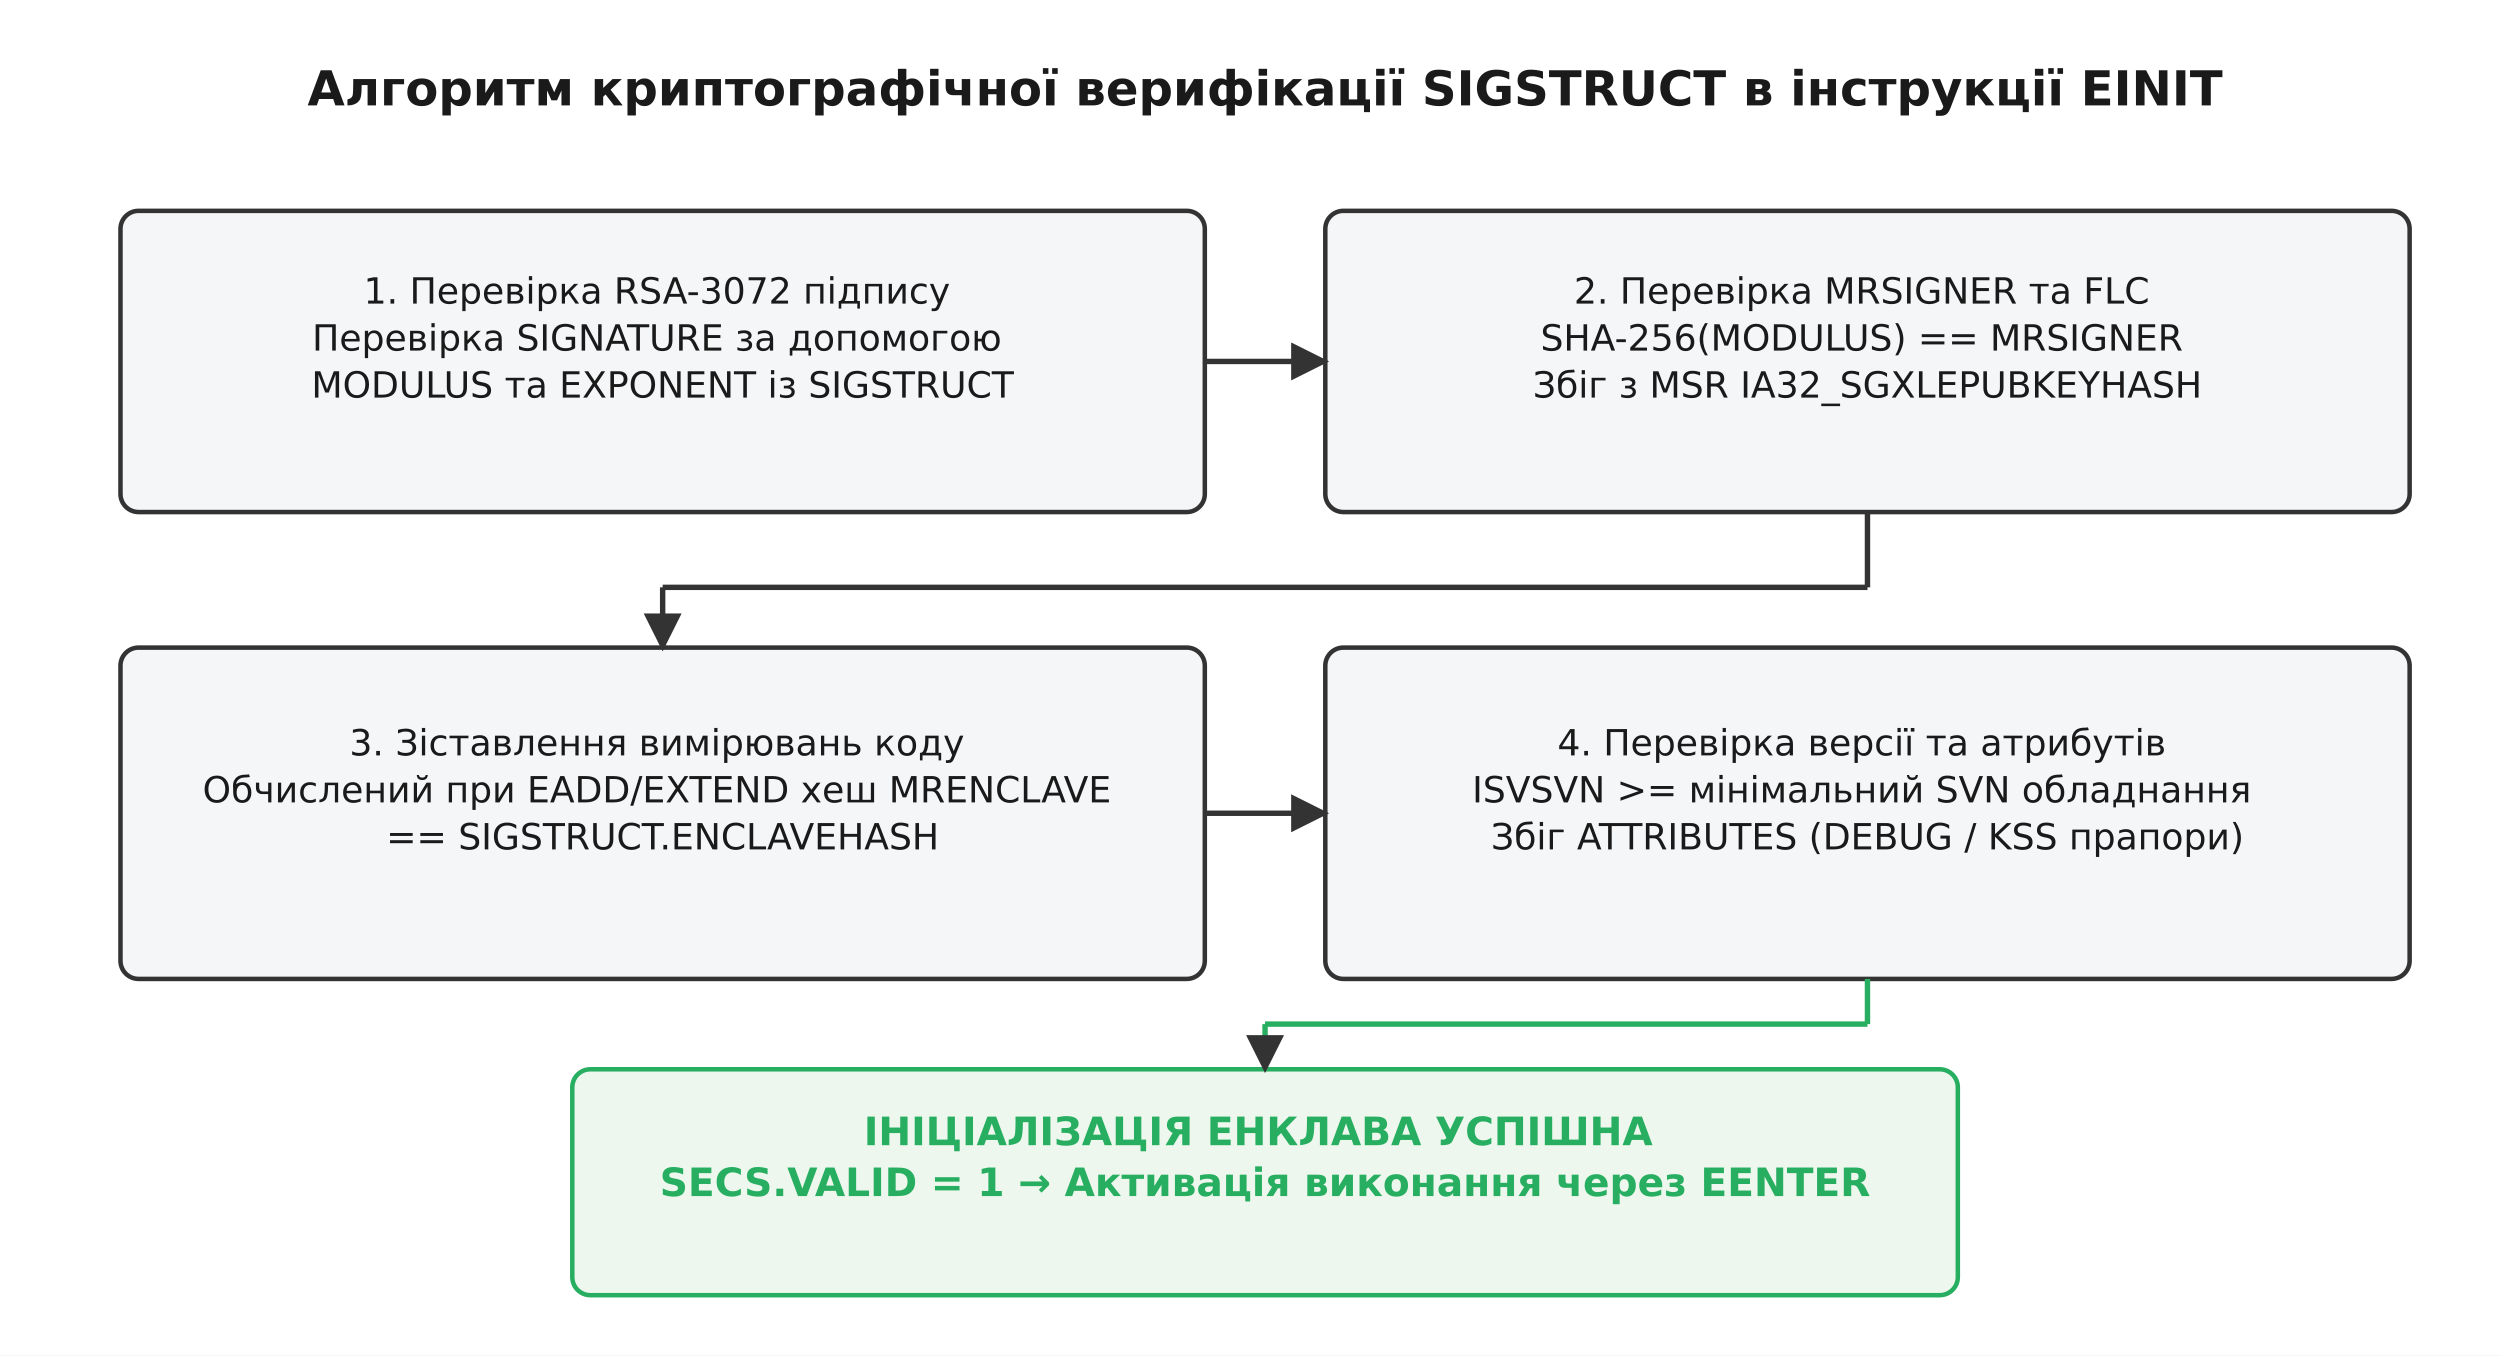
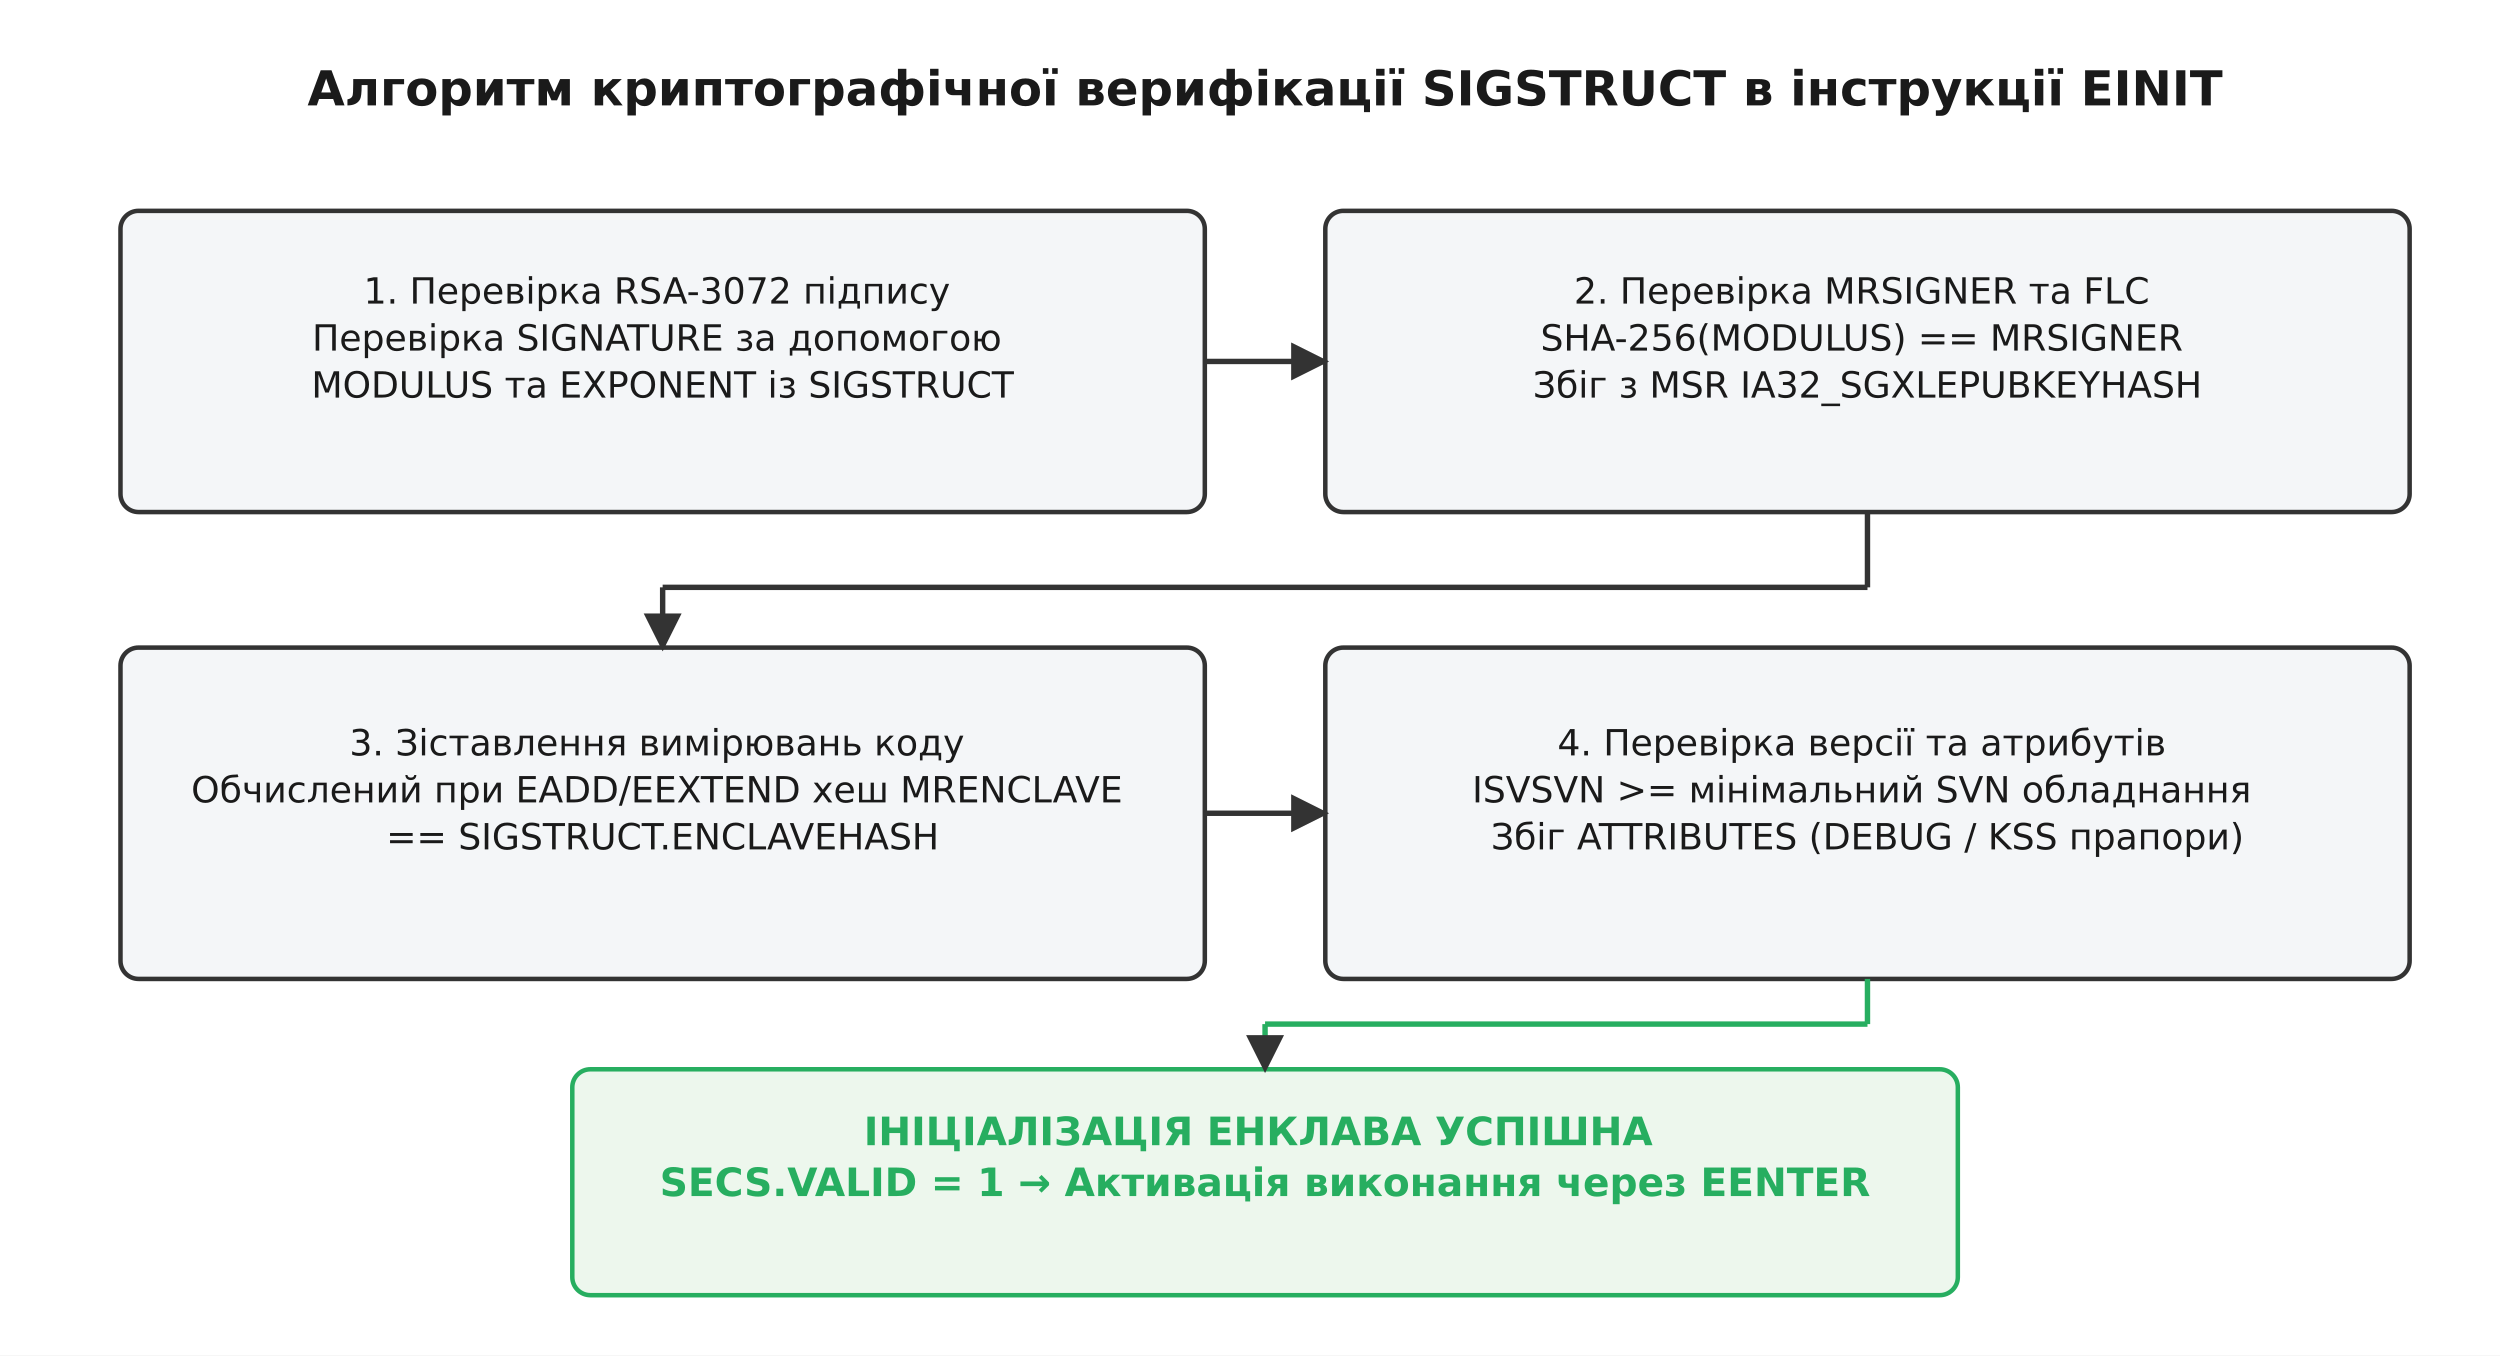
<svg xmlns="http://www.w3.org/2000/svg" viewBox="-10 -10 830 450" font-family="'Segoe UI', 'DejaVu Sans', Arial, sans-serif">
  <rect x="-10" y="-10" width="830" height="450" fill="#ffffff" />
  <defs>
    <marker id="arrow" viewBox="0 0 10 10" refX="9" refY="5" markerWidth="7" markerHeight="7" orient="auto-start-reverse">
      <path d="M0 0 L10 5 L0 10 z" fill="#333333" />
    </marker>
  </defs>
  <text x="410.0" y="25.0" font-family="'Segoe UI', 'DejaVu Sans', Arial, sans-serif" font-size="16" fill="#1a1a1a" text-anchor="middle" font-weight="700">Алгоритм криптографічної верифікації SIGSTRUCT в інструкції EINIT</text>
  <rect x="30.0" y="60.0" width="360.0" height="100.0" rx="6" fill="#f4f6f8" stroke="#333333" stroke-width="1.5" />
  <text x="210.0" y="90.8" font-family="'Segoe UI', 'DejaVu Sans', Arial, sans-serif" font-size="12" fill="#1a1a1a" text-anchor="middle">
    <tspan x="210.0" dy="0.0">1. Перевірка RSA-3072 підпису</tspan>
    <tspan x="210.0" dy="15.6" />
    <tspan x="210.0" dy="15.6">Перевірка SIGNATURE за допомогою</tspan>
    <tspan x="210.0" dy="15.6">MODULUS та EXPONENT із SIGSTRUCT</tspan>
  </text>
  <rect x="430.0" y="60.0" width="360.0" height="100.0" rx="6" fill="#f4f6f8" stroke="#333333" stroke-width="1.5" />
  <text x="610.0" y="90.8" font-family="'Segoe UI', 'DejaVu Sans', Arial, sans-serif" font-size="12" fill="#1a1a1a" text-anchor="middle">
    <tspan x="610.0" dy="0.0">2. Перевірка MRSIGNER та FLC</tspan>
    <tspan x="610.0" dy="15.6" />
    <tspan x="610.0" dy="15.6">SHA-256(MODULUS) == MRSIGNER</tspan>
    <tspan x="610.0" dy="15.6">Збіг з MSR IA32_SGXLEPUBKEYHASH</tspan>
  </text>
  <line x1="390.0" y1="110.0" x2="430.0" y2="110.0" stroke="#333333" stroke-width="1.8" marker-end="url(#arrow)" />
  <rect x="30.0" y="205.0" width="360.0" height="110.0" rx="6" fill="#f4f6f8" stroke="#333333" stroke-width="1.5" />
  <text x="210.0" y="240.8" font-family="'Segoe UI', 'DejaVu Sans', Arial, sans-serif" font-size="12" fill="#1a1a1a" text-anchor="middle">
    <tspan x="210.0" dy="0.0">3. Зіставлення вимірювань коду</tspan>
    <tspan x="210.0" dy="15.6" />
-     <tspan x="210.0" dy="15.6">Обчислений при EADD/EXTEND хеш MRENCLAVE</tspan>
+     <tspan x="210.0" dy="15.6">Обчислений при EADD/EEXTEND хеш MRENCLAVE</tspan>
    <tspan x="210.0" dy="15.6">== SIGSTRUCT.ENCLAVEHASH</tspan>
  </text>
  <line x1="610.0" y1="160.0" x2="610.0" y2="185.0" stroke="#333333" stroke-width="1.8" />
  <line x1="610.0" y1="185.0" x2="210.0" y2="185.0" stroke="#333333" stroke-width="1.8" />
  <line x1="210.0" y1="185.0" x2="210.0" y2="205.0" stroke="#333333" stroke-width="1.8" marker-end="url(#arrow)" />
  <rect x="430.0" y="205.0" width="360.0" height="110.0" rx="6" fill="#f4f6f8" stroke="#333333" stroke-width="1.5" />
  <text x="610.0" y="240.8" font-family="'Segoe UI', 'DejaVu Sans', Arial, sans-serif" font-size="12" fill="#1a1a1a" text-anchor="middle">
    <tspan x="610.0" dy="0.0">4. Перевірка версії та атрибутів</tspan>
    <tspan x="610.0" dy="15.6" />
    <tspan x="610.0" dy="15.6">ISVSVN &gt;= мінімальний SVN обладнання</tspan>
    <tspan x="610.0" dy="15.6">Збіг ATTRIBUTES (DEBUG / KSS прапори)</tspan>
  </text>
  <line x1="390.0" y1="260.0" x2="430.0" y2="260.0" stroke="#333333" stroke-width="1.8" marker-end="url(#arrow)" />
  <rect x="180.0" y="345.0" width="460.0" height="75.0" rx="6" fill="#edf7ed" stroke="#27ae60" stroke-width="1.5" />
  <text x="410.0" y="370.2" font-family="'Segoe UI', 'DejaVu Sans', Arial, sans-serif" font-size="13" fill="#27ae60" text-anchor="middle" font-weight="700">
    <tspan x="410.0" dy="0.0">ІНІЦІАЛІЗАЦІЯ ЕНКЛАВА УСПІШНА</tspan>
    <tspan x="410.0" dy="16.9" />
    <tspan x="410.0" dy="16.9">SECS.VALID = 1 → Активація виконання через EENTER</tspan>
  </text>
  <line x1="610.0" y1="315.0" x2="610.0" y2="330.0" stroke="#27ae60" stroke-width="1.8" />
  <line x1="610.0" y1="330.0" x2="410.0" y2="330.0" stroke="#27ae60" stroke-width="1.8" />
  <line x1="410.0" y1="330.0" x2="410.0" y2="345.0" stroke="#27ae60" stroke-width="1.8" marker-end="url(#arrow)" />
</svg>
